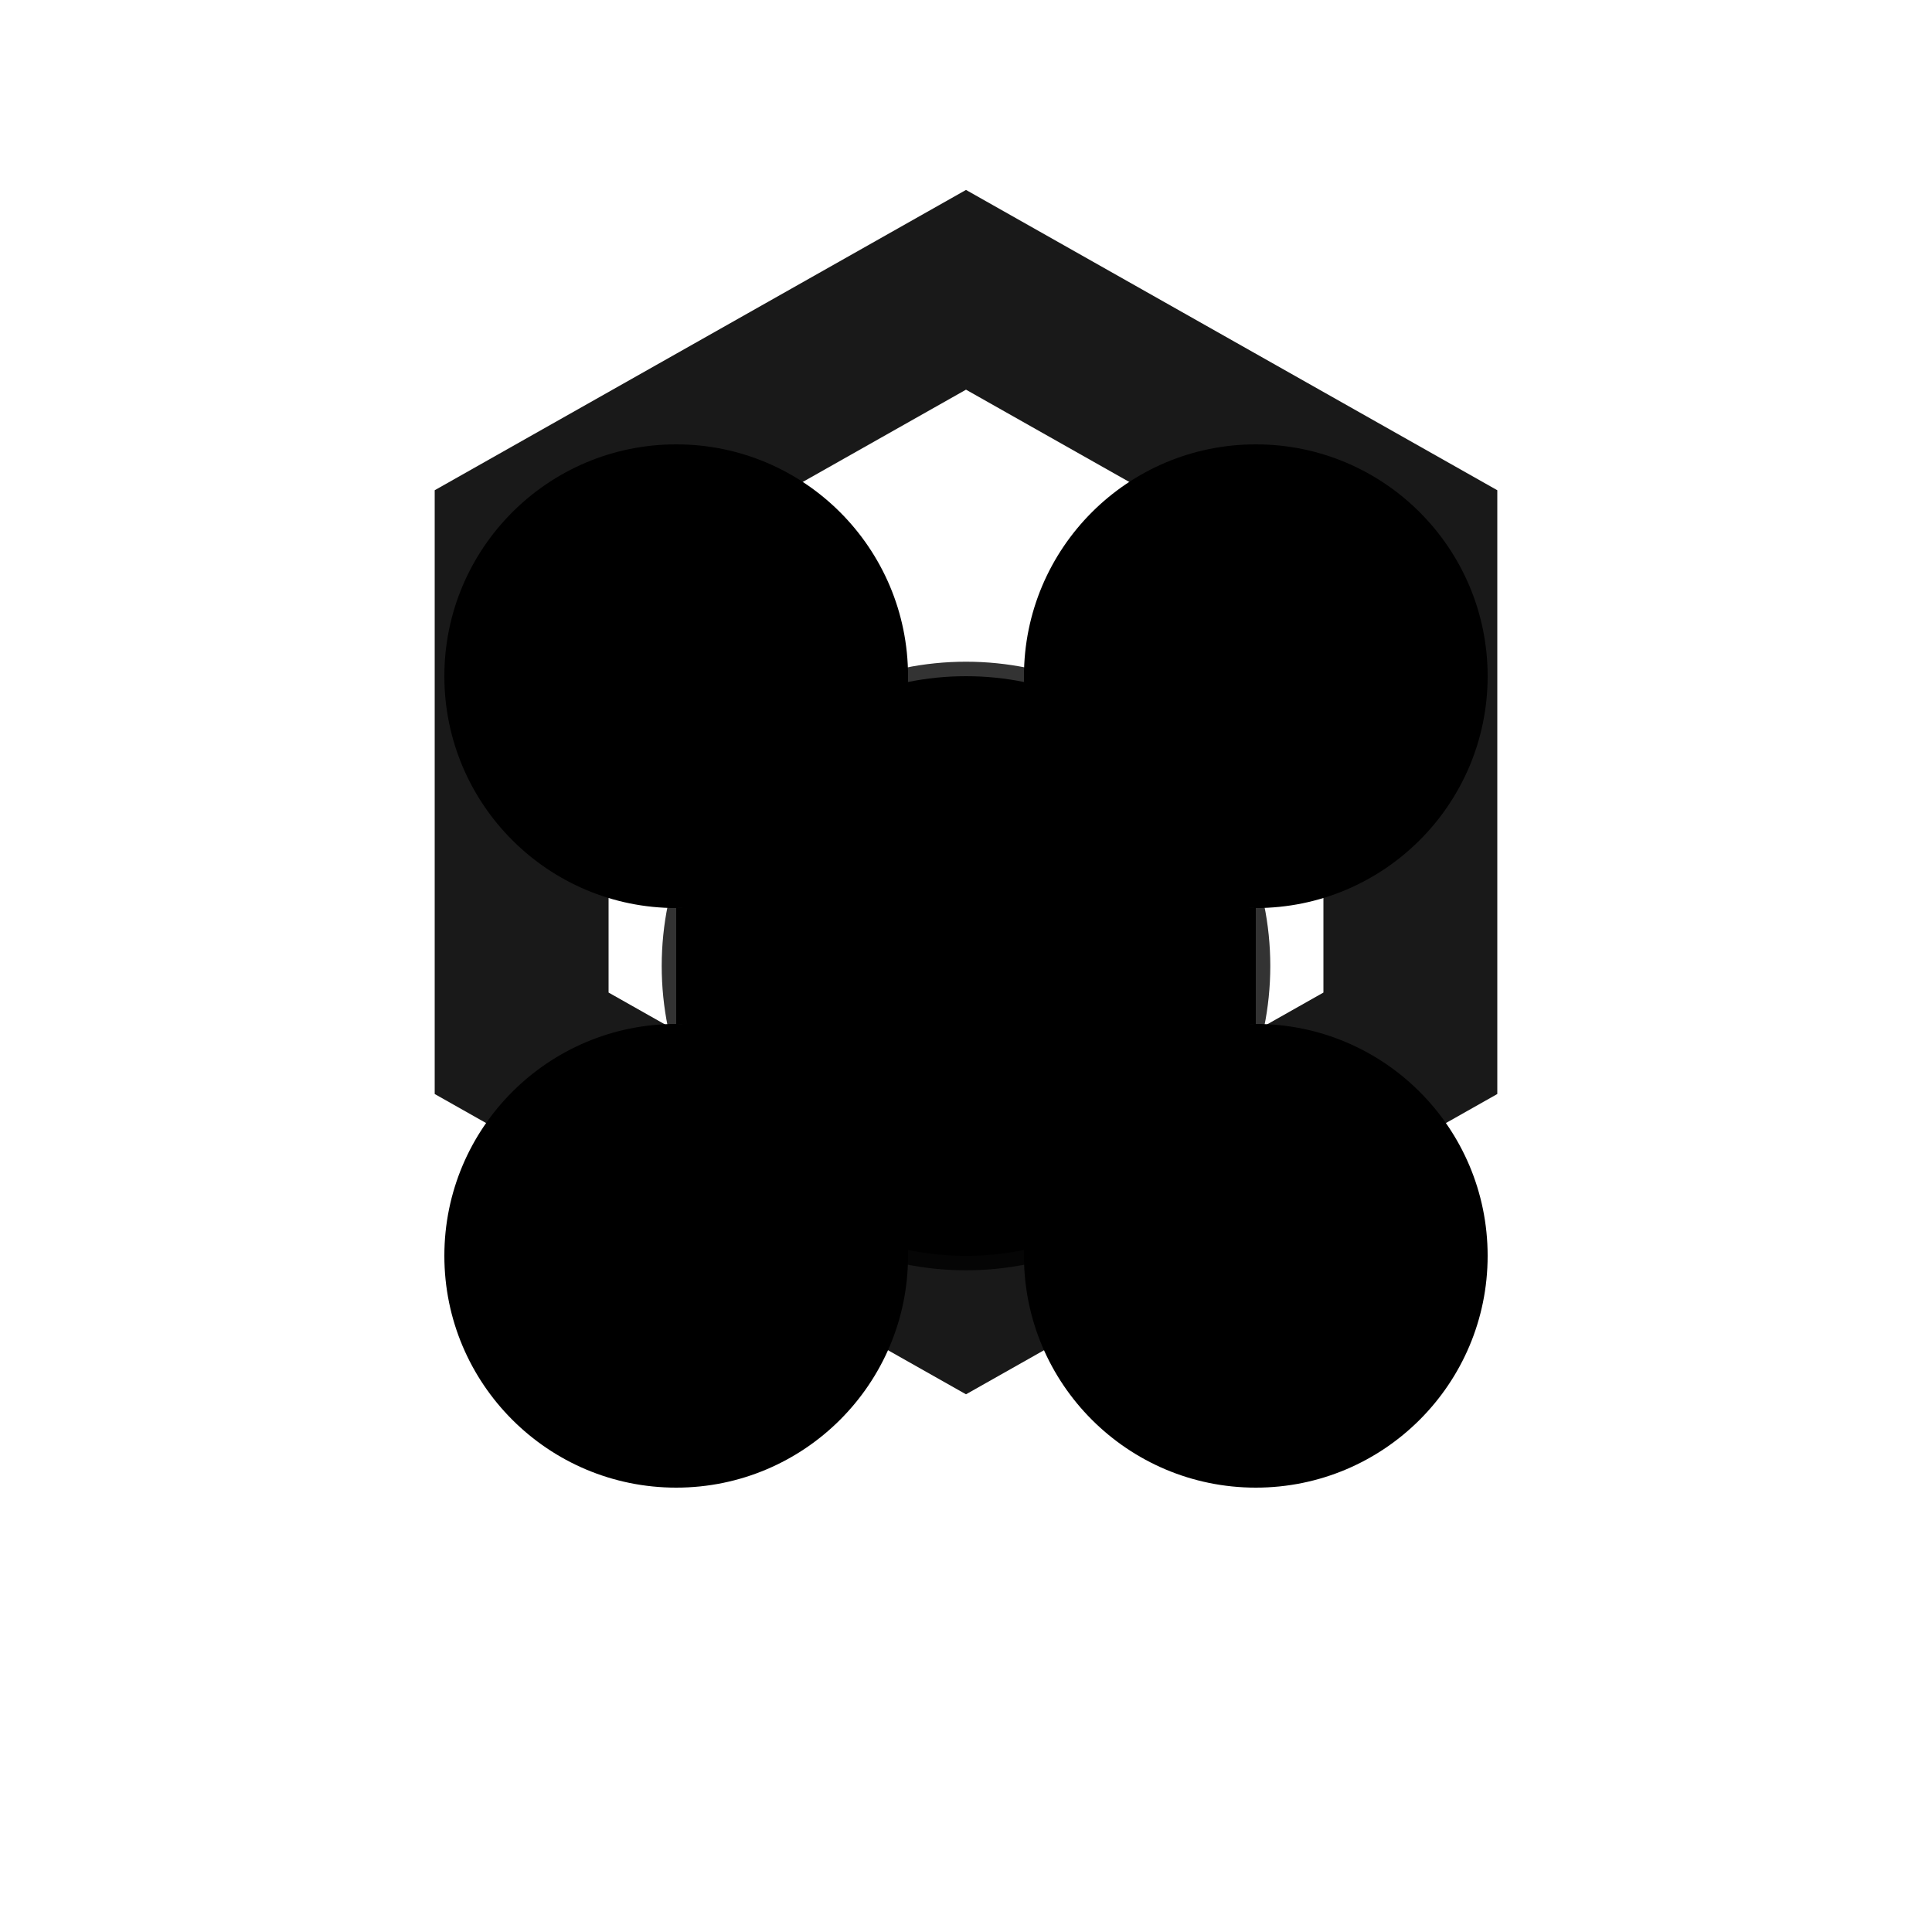
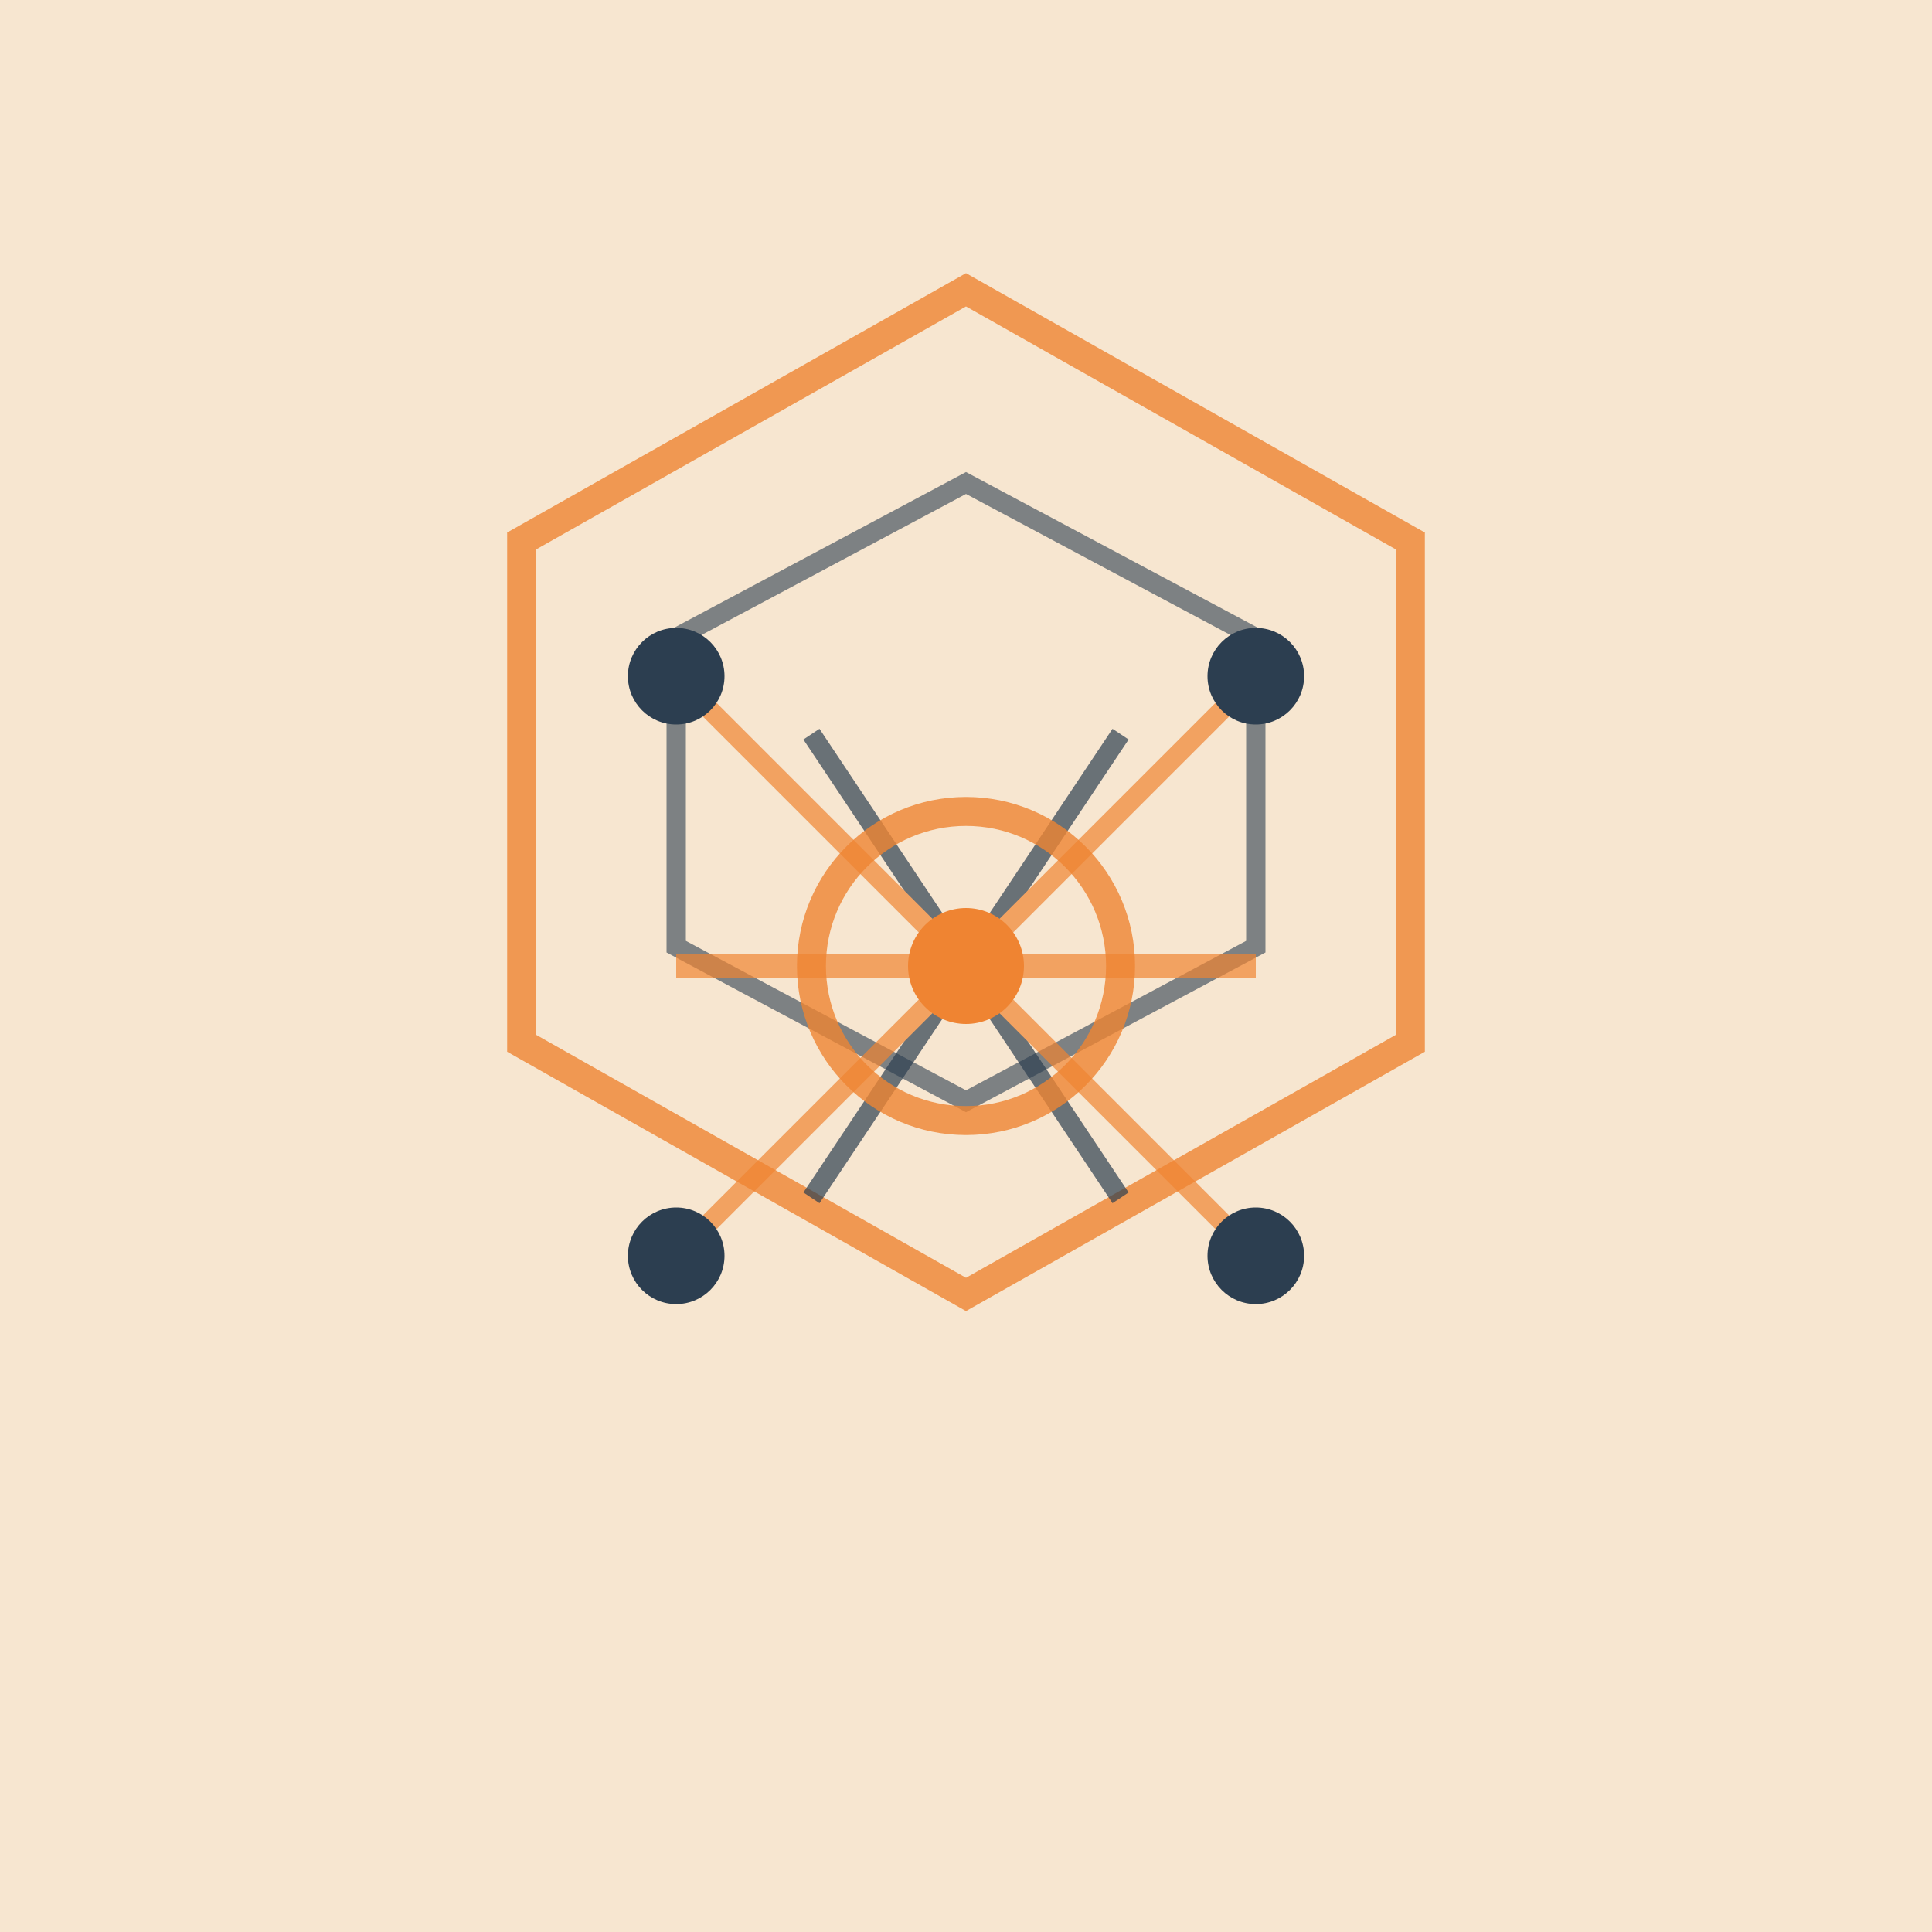
- <svg xmlns="http://www.w3.org/2000/svg" viewBox="0 0 100 100">
-   <rect width="100" height="100" fill="white" />
-   <path d="M 50 15 L 73 28 L 73 54 L 50 67 L 27 54 L 27 28 Z" fill="none" stroke="#000000" stroke-width="9" opacity="0.9" />
-   <circle cx="50" cy="50" r="15" fill="#000000" />
-   <circle cx="35" cy="35" r="12" fill="#000000" />
-   <circle cx="65" cy="35" r="12" fill="#000000" />
-   <circle cx="65" cy="65" r="12" fill="#000000" />
-   <circle cx="35" cy="65" r="12" fill="#000000" />
-   <line x1="35" y1="50" x2="65" y2="50" stroke="#000000" stroke-width="6" />
-   <line x1="50" y1="50" x2="35" y2="35" stroke="#000000" stroke-width="6" />
-   <line x1="50" y1="50" x2="65" y2="35" stroke="#000000" stroke-width="6" />
-   <line x1="50" y1="50" x2="65" y2="65" stroke="#000000" stroke-width="6" />
-   <line x1="50" y1="50" x2="35" y2="65" stroke="#000000" stroke-width="6" />
-   <circle cx="50" cy="50" r="12" fill="none" stroke="#000000" stroke-width="7.5" opacity="0.8" />
+ <svg xmlns="http://www.w3.org/2000/svg" width="100" height="100" viewBox="0 0 100 100">
+   <defs>
+     <linearGradient id="techGradient" x1="0%" y1="0%" x2="100%" y2="100%">
+       <stop offset="0%" style="stop-color:#f7e6d0;stop-opacity:0.95" />
+       <stop offset="50%" style="stop-color:#ef8432;stop-opacity:0.9" />
+       <stop offset="100%" style="stop-color:#2c3e50;stop-opacity:0.95" />
+     </linearGradient>
+     <linearGradient id="connectionGradient" x1="0%" y1="0%" x2="100%" y2="0%">
+       <stop offset="0%" style="stop-color:#f7e6d0;stop-opacity:0.7" />
+       <stop offset="100%" style="stop-color:#ef8432;stop-opacity:0.7" />
+     </linearGradient>
+   </defs>
+   <rect width="100" height="100" fill="#f7e6d0" />
+   <path d="M 50 15 L 73 28 L 73 54 L 50 67 L 27 54 L 27 28 Z" fill="none" stroke="#ef8432" stroke-width="1.5" opacity="0.8" />
+   <path d="M 50 25 L 65 33 L 65 49 L 50 57 L 35 49 L 35 33 Z" fill="none" stroke="#2c3e50" stroke-width="1" opacity="0.6" />
+   <g opacity="0.7">
+     <line x1="35" y1="50" x2="65" y2="50" stroke="#ef8432" stroke-width="1.2" />
+     <line x1="42" y1="38" x2="58" y2="62" stroke="#2c3e50" stroke-width="1" />
+     <line x1="58" y1="38" x2="42" y2="62" stroke="#2c3e50" stroke-width="1" />
+     <line x1="50" y1="50" x2="35" y2="35" stroke="#ef8432" stroke-width="1" />
+     <line x1="50" y1="50" x2="65" y2="35" stroke="#ef8432" stroke-width="1" />
+     <line x1="50" y1="50" x2="65" y2="65" stroke="#ef8432" stroke-width="1" />
+     <line x1="50" y1="50" x2="35" y2="65" stroke="#ef8432" stroke-width="1" />
+   </g>
+   <circle cx="50" cy="50" r="3" fill="#ef8432" />
+   <circle cx="35" cy="35" r="2.5" fill="#2c3e50" />
+   <circle cx="65" cy="35" r="2.5" fill="#2c3e50" />
+   <circle cx="65" cy="65" r="2.5" fill="#2c3e50" />
+   <circle cx="35" cy="65" r="2.5" fill="#2c3e50" />
+   <circle cx="50" cy="50" r="8" fill="none" stroke="#ef8432" stroke-width="1.5" opacity="0.8" />
</svg>
